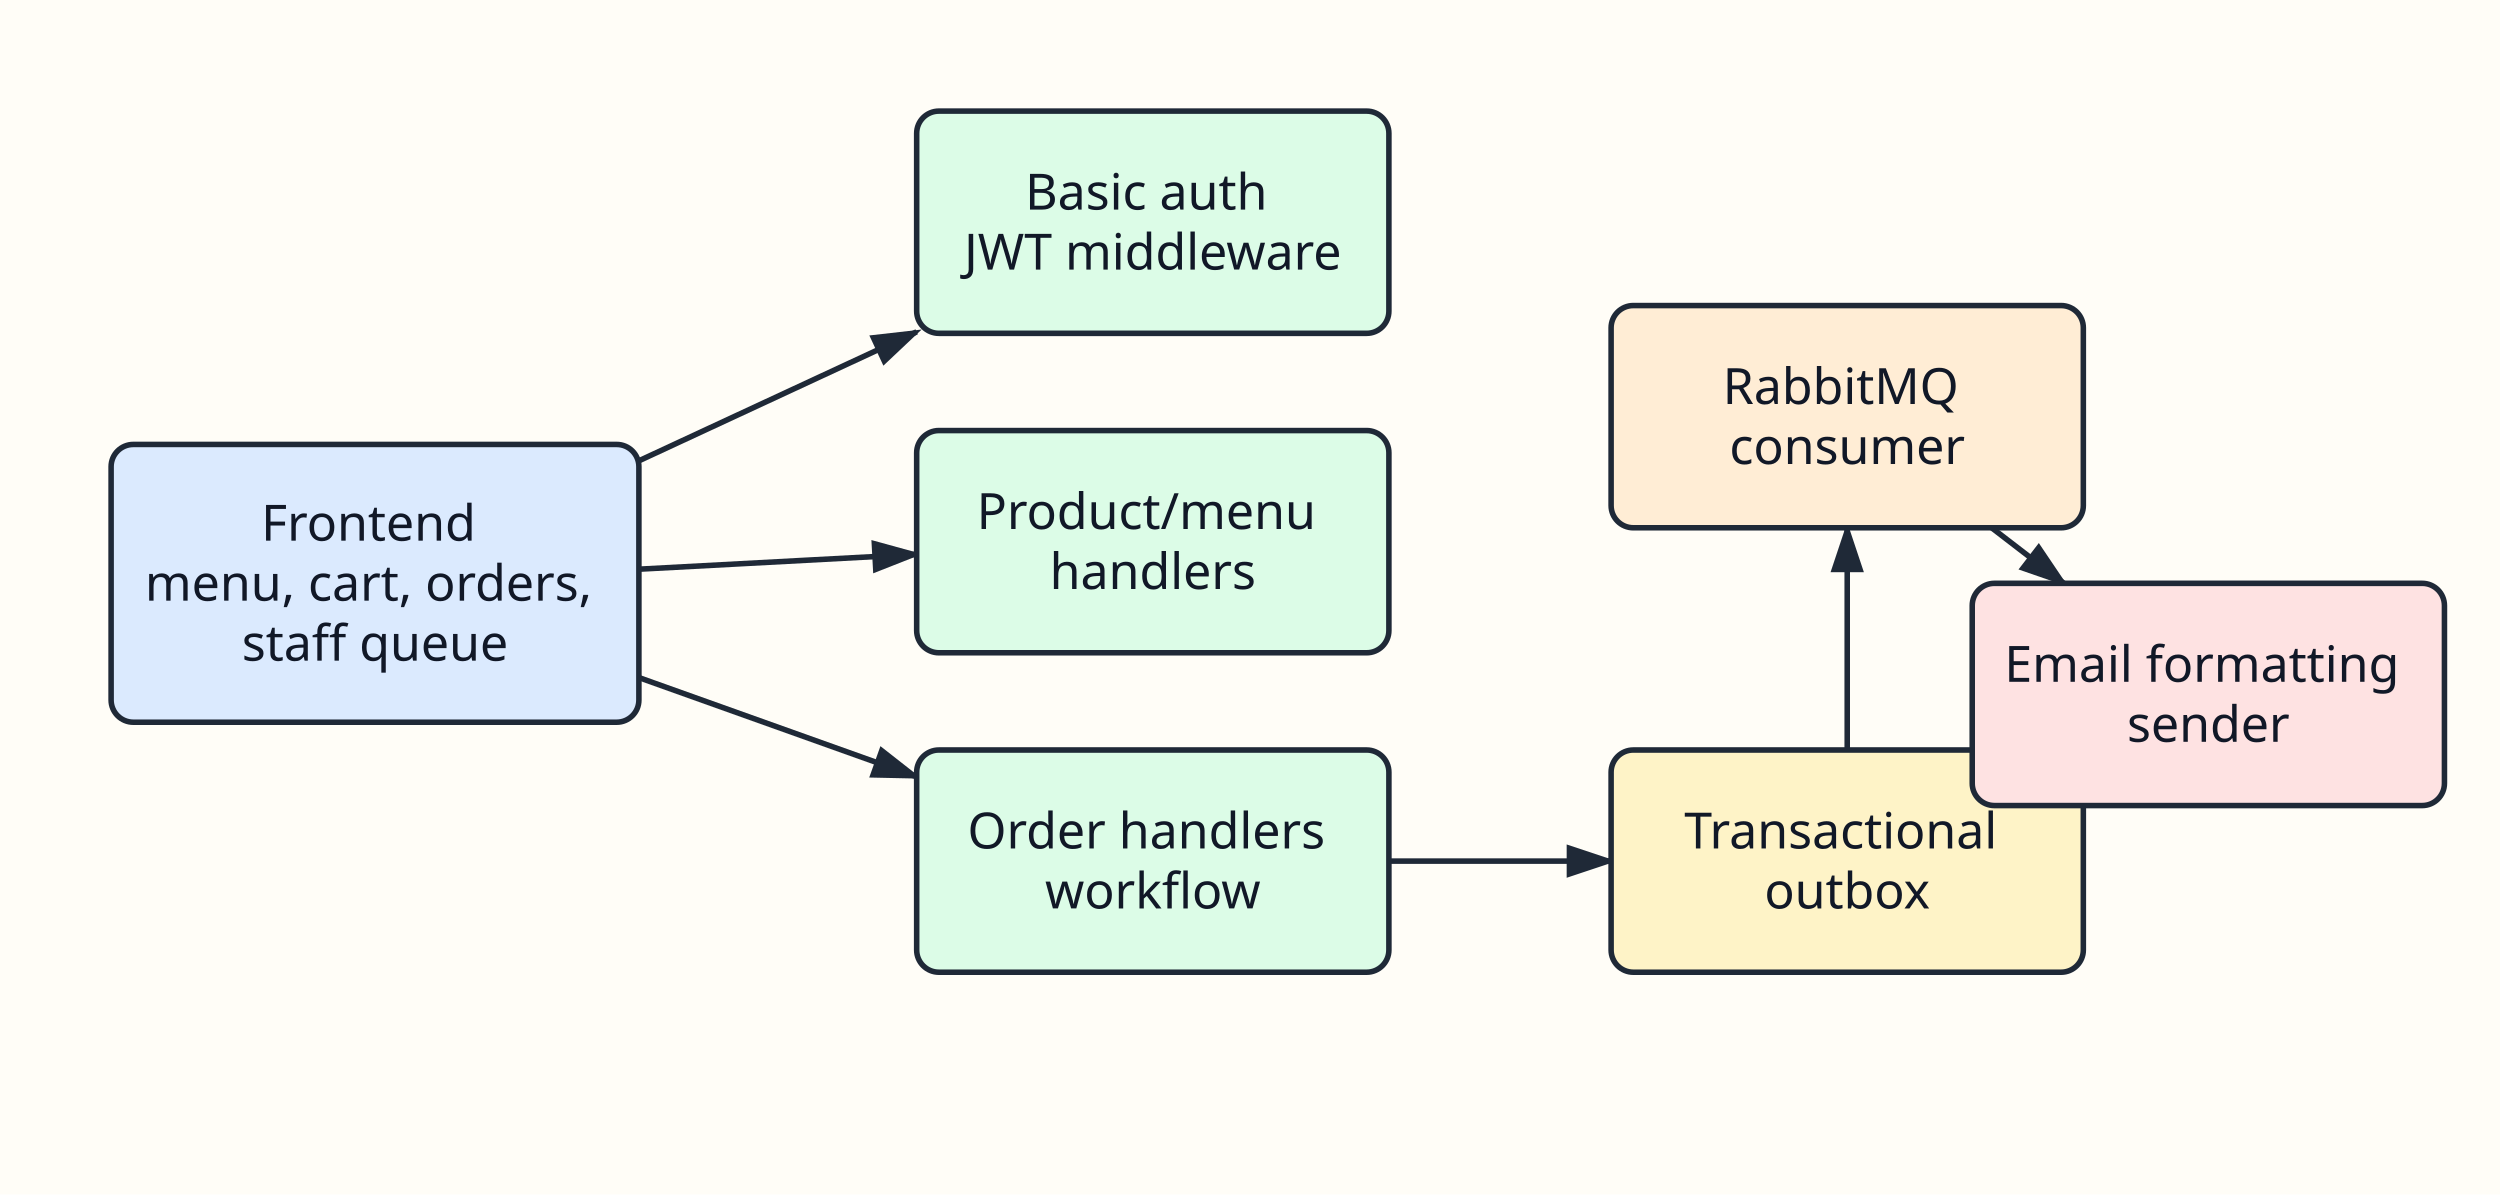
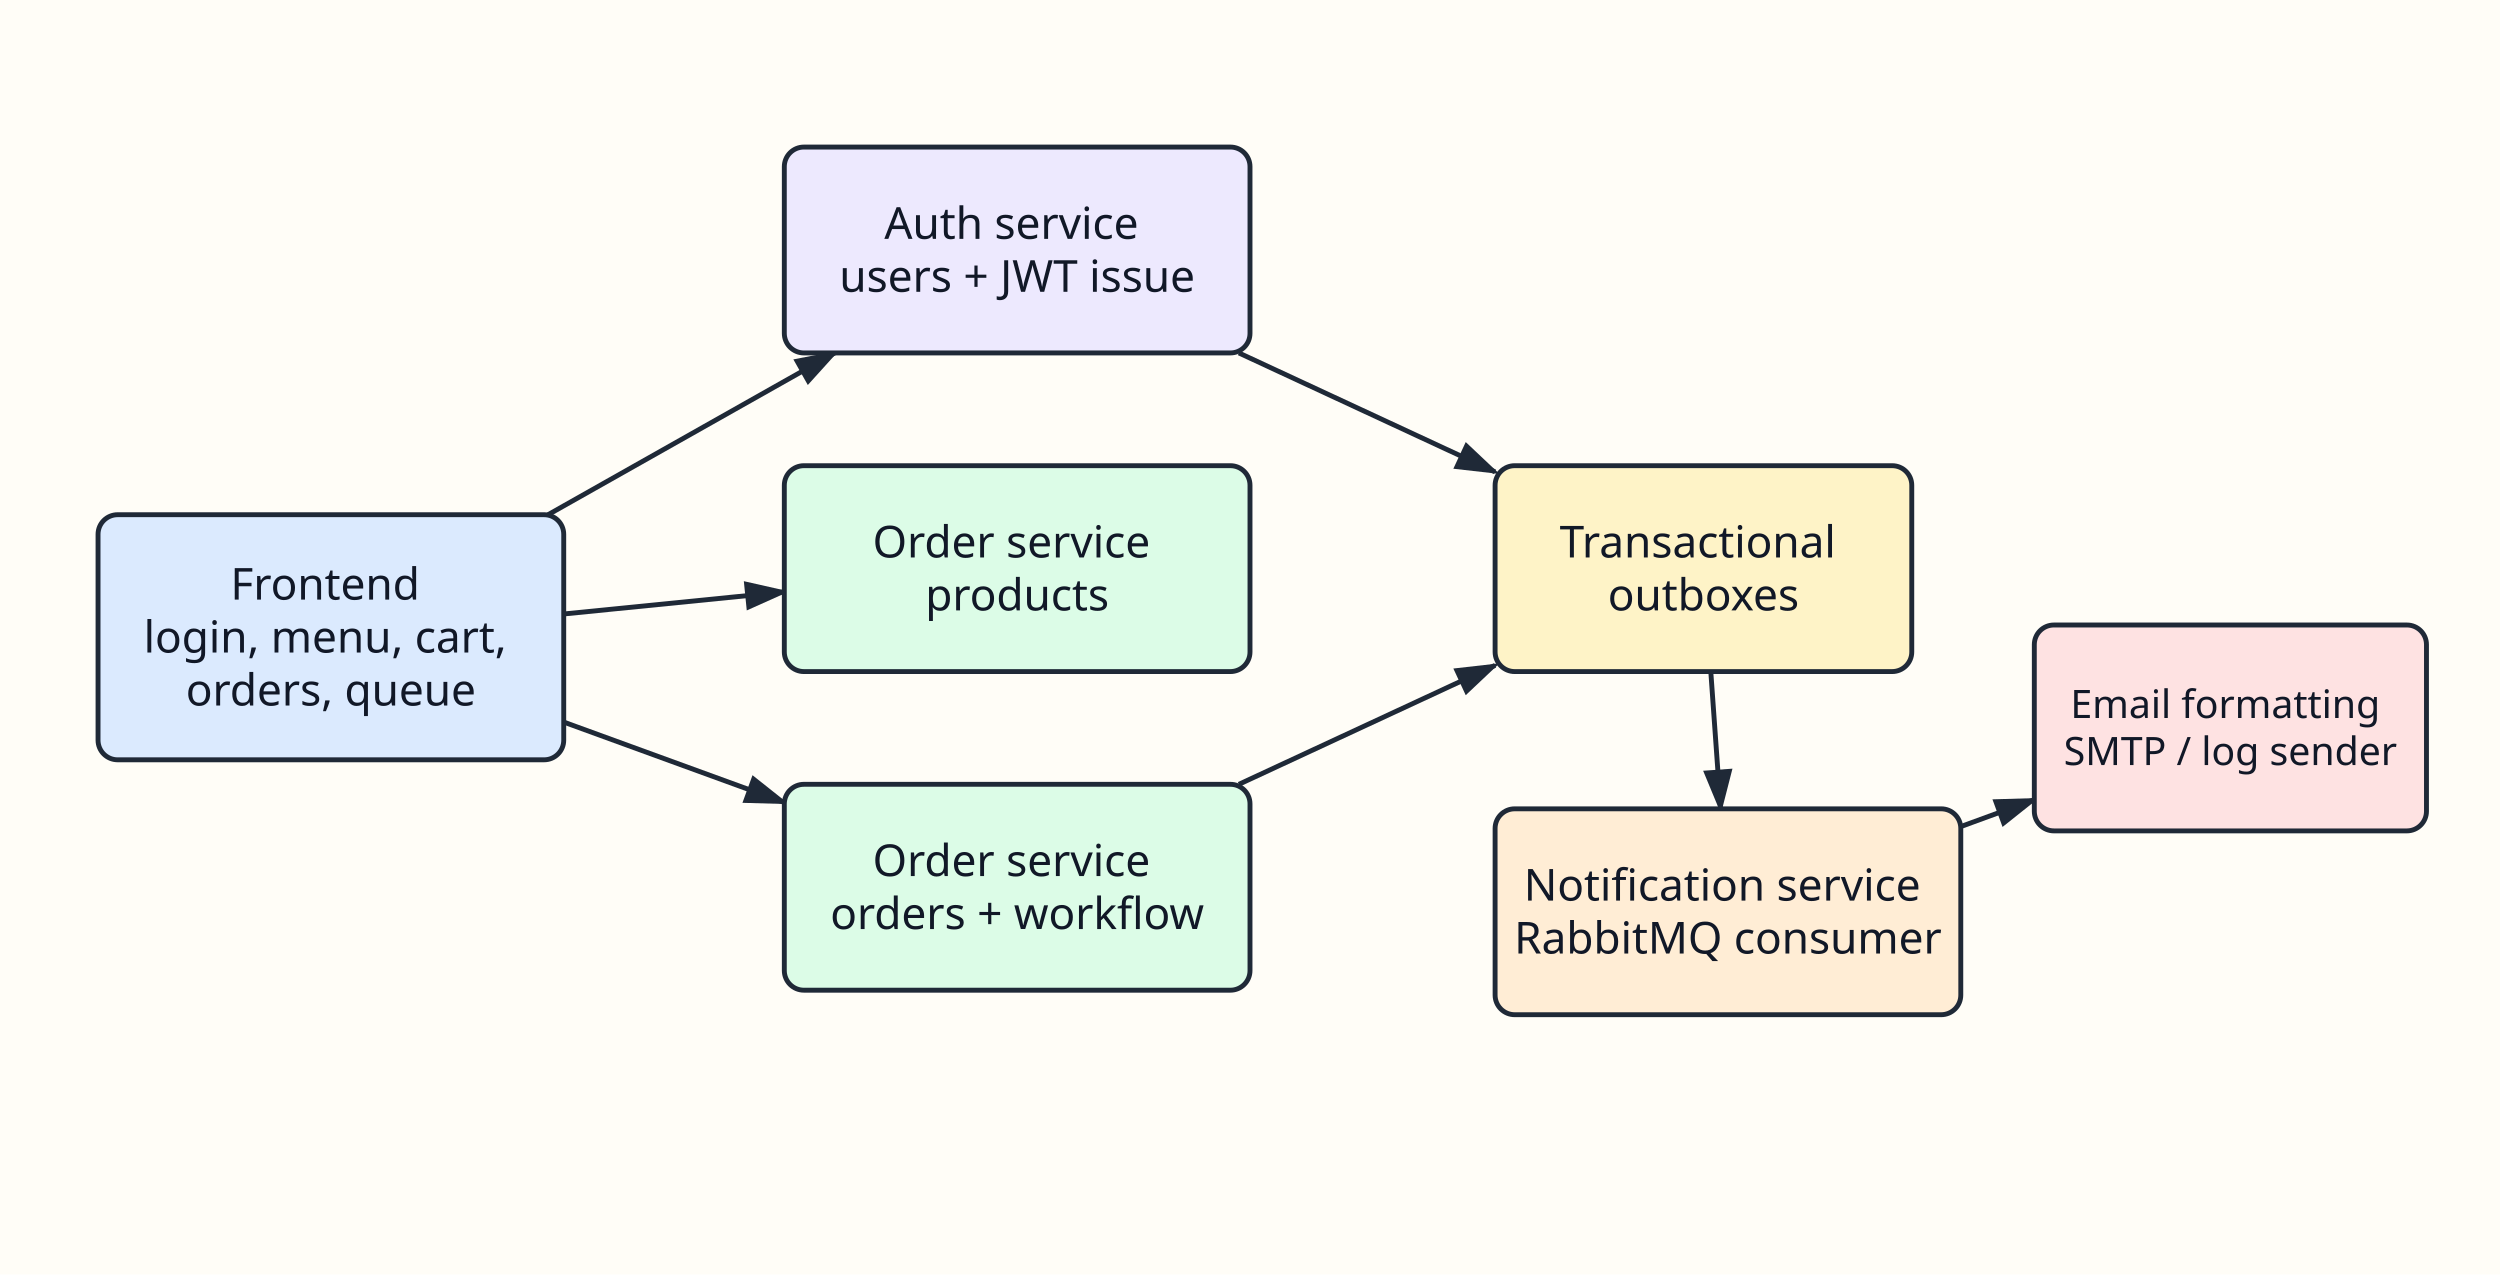
- <svg xmlns="http://www.w3.org/2000/svg" width="900" height="430" viewBox="0 0 900 430" role="img">
+ <svg xmlns="http://www.w3.org/2000/svg" width="1020" height="520" viewBox="0 0 1020 520" role="img">
  <defs>
    <marker id="arrow" markerWidth="10" markerHeight="10" refX="8" refY="3" orient="auto" markerUnits="strokeWidth">
      <path d="M0,0 L0,6 L9,3 z" fill="#1f2937" />
    </marker>
  </defs>
  <rect width="100%" height="100%" fill="#fffdf7" />
-   <line x1="230" y1="165.893" x2="330" y2="119.464" stroke="#1f2937" stroke-width="2" marker-end="url(#arrow)" />
-   <line x1="230" y1="204.911" x2="330" y2="199.554" stroke="#1f2937" stroke-width="2" marker-end="url(#arrow)" />
-   <line x1="230" y1="243.929" x2="330" y2="279.643" stroke="#1f2937" stroke-width="2" marker-end="url(#arrow)" />
-   <line x1="500" y1="310" x2="580" y2="310" stroke="#1f2937" stroke-width="2" marker-end="url(#arrow)" />
-   <line x1="665" y1="270" x2="665" y2="190" stroke="#1f2937" stroke-width="2" marker-end="url(#arrow)" />
-   <line x1="717" y1="190" x2="743" y2="210" stroke="#1f2937" stroke-width="2" marker-end="url(#arrow)" />
-   <rect x="40" y="160" width="190" height="100" rx="8" fill="#dbeafe" stroke="#1f2937" stroke-width="2" />
-   <text x="135" y="188.4" text-anchor="middle" dominant-baseline="middle" font-family="Virgil, Segoe Print, Comic Sans MS, sans-serif" font-size="18" fill="#111827">
+   <line x1="223.608" y1="210" x2="340.57" y2="144" stroke="#1f2937" stroke-width="2" marker-end="url(#arrow)" />
+   <line x1="230" y1="250.5" x2="320" y2="241.5" stroke="#1f2937" stroke-width="2" marker-end="url(#arrow)" />
+   <line x1="230" y1="294.607" x2="320" y2="327.393" stroke="#1f2937" stroke-width="2" marker-end="url(#arrow)" />
+   <line x1="505.462" y1="144" x2="610" y2="192.536" stroke="#1f2937" stroke-width="2" marker-end="url(#arrow)" />
+   <line x1="505.462" y1="320" x2="610" y2="271.464" stroke="#1f2937" stroke-width="2" marker-end="url(#arrow)" />
+   <line x1="698" y1="274" x2="702" y2="330" stroke="#1f2937" stroke-width="2" marker-end="url(#arrow)" />
+   <line x1="800" y1="337.244" x2="830" y2="326.268" stroke="#1f2937" stroke-width="2" marker-end="url(#arrow)" />
+   <rect x="40" y="210" width="190" height="100" rx="8" fill="#dbeafe" stroke="#1f2937" stroke-width="2" />
+   <text x="135" y="238.4" text-anchor="middle" dominant-baseline="middle" font-family="Virgil, Segoe Print, Comic Sans MS, sans-serif" font-size="18" fill="#111827">
    <tspan x="135" dy="0">Frontend</tspan>
-     <tspan x="135" dy="21.6">menu, cart, orders,</tspan>
-     <tspan x="135" dy="21.6">staff queue</tspan>
+     <tspan x="135" dy="21.6">login, menu, cart,</tspan>
+     <tspan x="135" dy="21.6">orders, queue</tspan>
  </text>
-   <rect x="330" y="40" width="170" height="80" rx="8" fill="#dcfce7" stroke="#1f2937" stroke-width="2" />
-   <text x="415" y="69.2" text-anchor="middle" dominant-baseline="middle" font-family="Virgil, Segoe Print, Comic Sans MS, sans-serif" font-size="18" fill="#111827">
-     <tspan x="415" dy="0">Basic auth</tspan>
-     <tspan x="415" dy="21.6">JWT middleware</tspan>
+   <rect x="320" y="60" width="190" height="84" rx="8" fill="#ede9fe" stroke="#1f2937" stroke-width="2" />
+   <text x="415" y="91.2" text-anchor="middle" dominant-baseline="middle" font-family="Virgil, Segoe Print, Comic Sans MS, sans-serif" font-size="18" fill="#111827">
+     <tspan x="415" dy="0">Auth service</tspan>
+     <tspan x="415" dy="21.6">users + JWT issue</tspan>
  </text>
-   <rect x="330" y="155" width="170" height="80" rx="8" fill="#dcfce7" stroke="#1f2937" stroke-width="2" />
-   <text x="415" y="184.2" text-anchor="middle" dominant-baseline="middle" font-family="Virgil, Segoe Print, Comic Sans MS, sans-serif" font-size="18" fill="#111827">
-     <tspan x="415" dy="0">Product/menu</tspan>
-     <tspan x="415" dy="21.6">handlers</tspan>
+   <rect x="320" y="190" width="190" height="84" rx="8" fill="#dcfce7" stroke="#1f2937" stroke-width="2" />
+   <text x="415" y="221.2" text-anchor="middle" dominant-baseline="middle" font-family="Virgil, Segoe Print, Comic Sans MS, sans-serif" font-size="18" fill="#111827">
+     <tspan x="415" dy="0">Order service</tspan>
+     <tspan x="415" dy="21.6">products</tspan>
  </text>
-   <rect x="330" y="270" width="170" height="80" rx="8" fill="#dcfce7" stroke="#1f2937" stroke-width="2" />
-   <text x="415" y="299.2" text-anchor="middle" dominant-baseline="middle" font-family="Virgil, Segoe Print, Comic Sans MS, sans-serif" font-size="18" fill="#111827">
-     <tspan x="415" dy="0">Order handlers</tspan>
-     <tspan x="415" dy="21.6">workflow</tspan>
+   <rect x="320" y="320" width="190" height="84" rx="8" fill="#dcfce7" stroke="#1f2937" stroke-width="2" />
+   <text x="415" y="351.2" text-anchor="middle" dominant-baseline="middle" font-family="Virgil, Segoe Print, Comic Sans MS, sans-serif" font-size="18" fill="#111827">
+     <tspan x="415" dy="0">Order service</tspan>
+     <tspan x="415" dy="21.6">orders + workflow</tspan>
  </text>
-   <rect x="580" y="270" width="170" height="80" rx="8" fill="#fef3c7" stroke="#1f2937" stroke-width="2" />
-   <text x="665" y="299.2" text-anchor="middle" dominant-baseline="middle" font-family="Virgil, Segoe Print, Comic Sans MS, sans-serif" font-size="18" fill="#111827">
-     <tspan x="665" dy="0">Transactional</tspan>
-     <tspan x="665" dy="21.6">outbox</tspan>
+   <rect x="610" y="190" width="170" height="84" rx="8" fill="#fef3c7" stroke="#1f2937" stroke-width="2" />
+   <text x="695" y="221.2" text-anchor="middle" dominant-baseline="middle" font-family="Virgil, Segoe Print, Comic Sans MS, sans-serif" font-size="18" fill="#111827">
+     <tspan x="695" dy="0">Transactional</tspan>
+     <tspan x="695" dy="21.6">outboxes</tspan>
  </text>
-   <rect x="580" y="110" width="170" height="80" rx="8" fill="#ffedd5" stroke="#1f2937" stroke-width="2" />
-   <text x="665" y="139.2" text-anchor="middle" dominant-baseline="middle" font-family="Virgil, Segoe Print, Comic Sans MS, sans-serif" font-size="18" fill="#111827">
-     <tspan x="665" dy="0">RabbitMQ</tspan>
-     <tspan x="665" dy="21.6">consumer</tspan>
+   <rect x="610" y="330" width="190" height="84" rx="8" fill="#ffedd5" stroke="#1f2937" stroke-width="2" />
+   <text x="705" y="361.2" text-anchor="middle" dominant-baseline="middle" font-family="Virgil, Segoe Print, Comic Sans MS, sans-serif" font-size="18" fill="#111827">
+     <tspan x="705" dy="0">Notification service</tspan>
+     <tspan x="705" dy="21.6">RabbitMQ consumer</tspan>
  </text>
-   <rect x="710" y="210" width="170" height="80" rx="8" fill="#fee2e2" stroke="#1f2937" stroke-width="2" />
-   <text x="795" y="239.2" text-anchor="middle" dominant-baseline="middle" font-family="Virgil, Segoe Print, Comic Sans MS, sans-serif" font-size="18" fill="#111827">
-     <tspan x="795" dy="0">Email formatting</tspan>
-     <tspan x="795" dy="21.6">sender</tspan>
+   <rect x="830" y="255" width="160" height="84" rx="8" fill="#fee2e2" stroke="#1f2937" stroke-width="2" />
+   <text x="910" y="287.4" text-anchor="middle" dominant-baseline="middle" font-family="Virgil, Segoe Print, Comic Sans MS, sans-serif" font-size="16" fill="#111827">
+     <tspan x="910" dy="0">Email formatting</tspan>
+     <tspan x="910" dy="19.2">SMTP / log sender</tspan>
  </text>
</svg>
